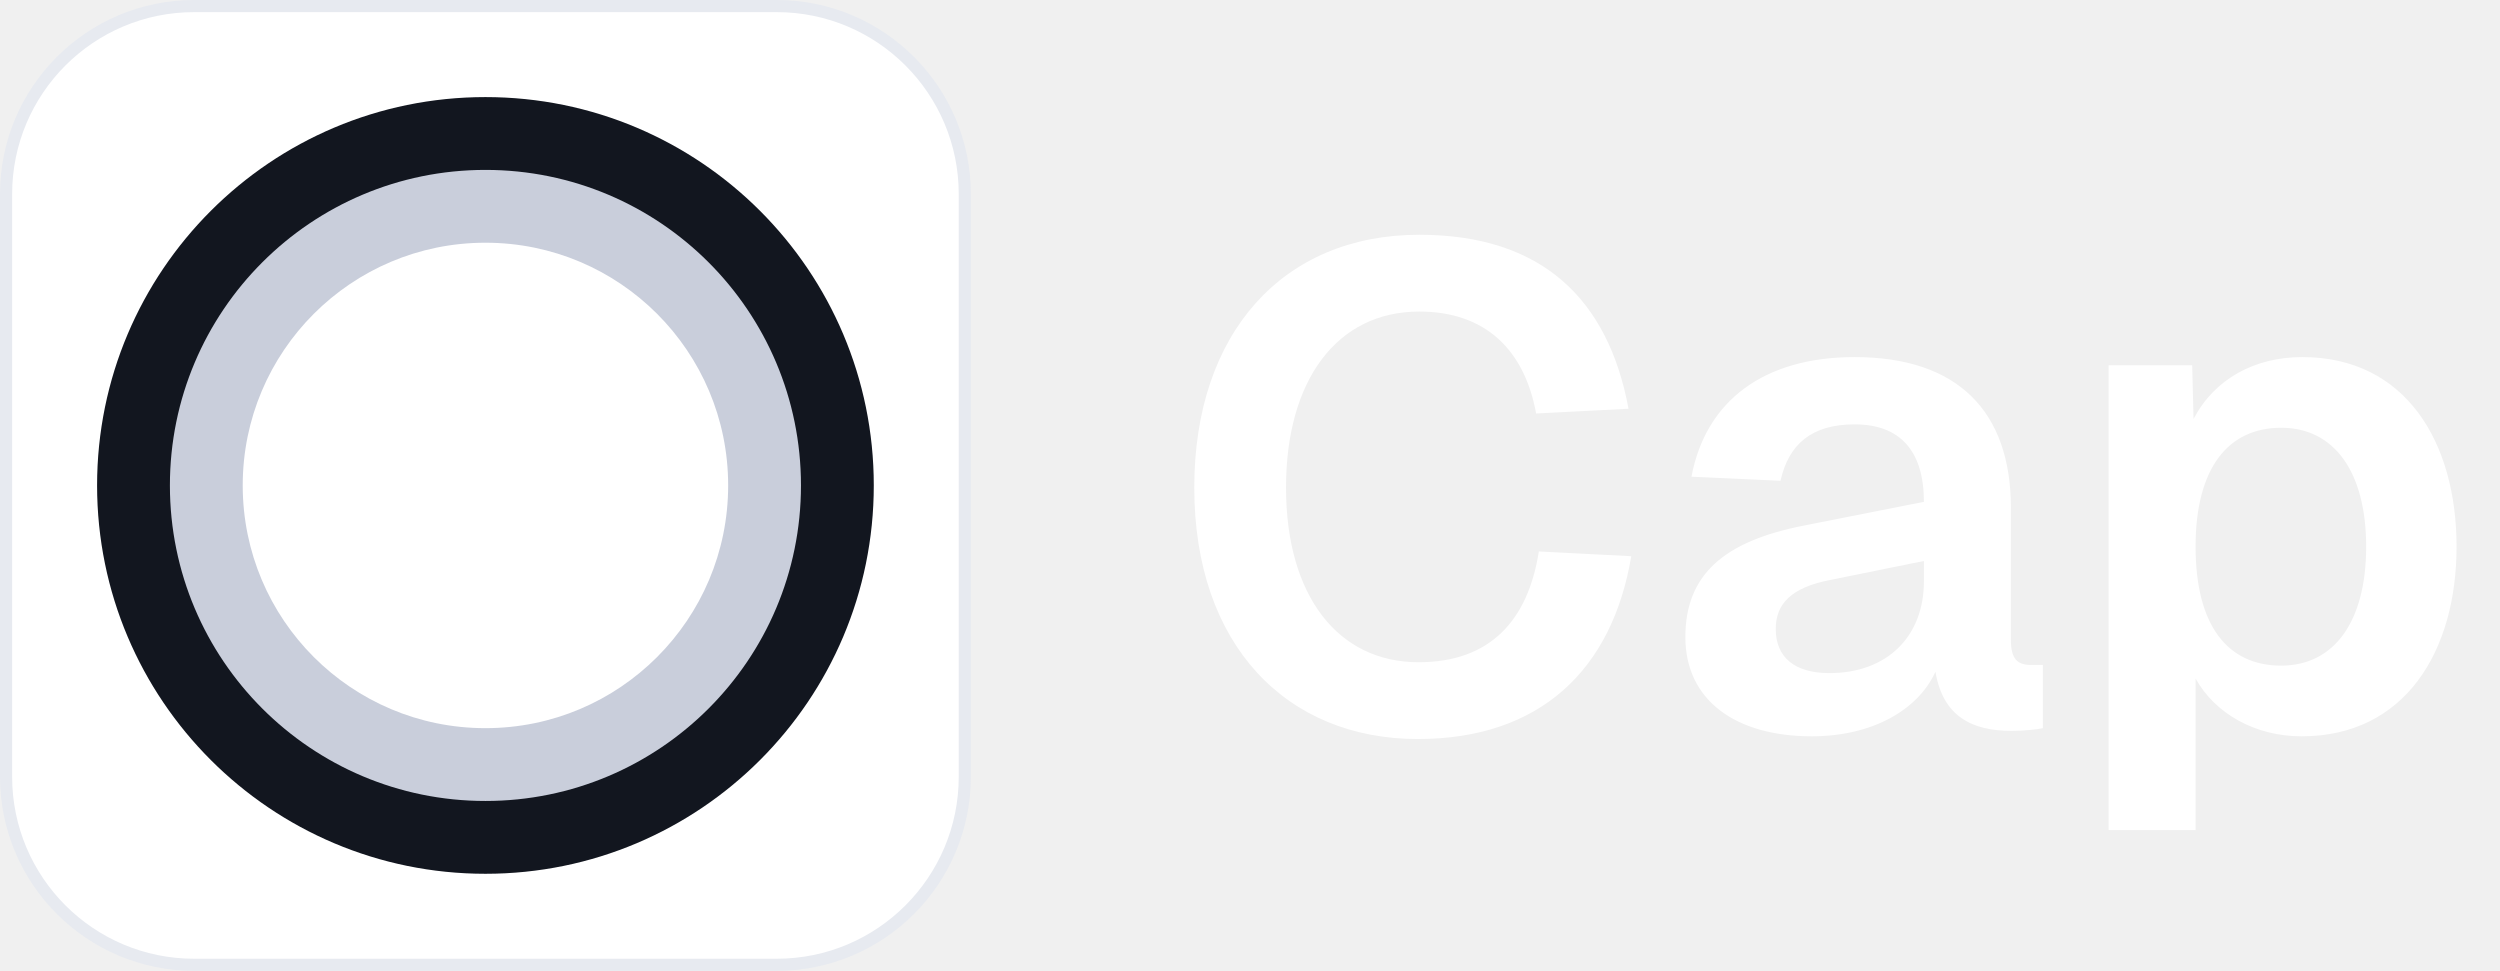
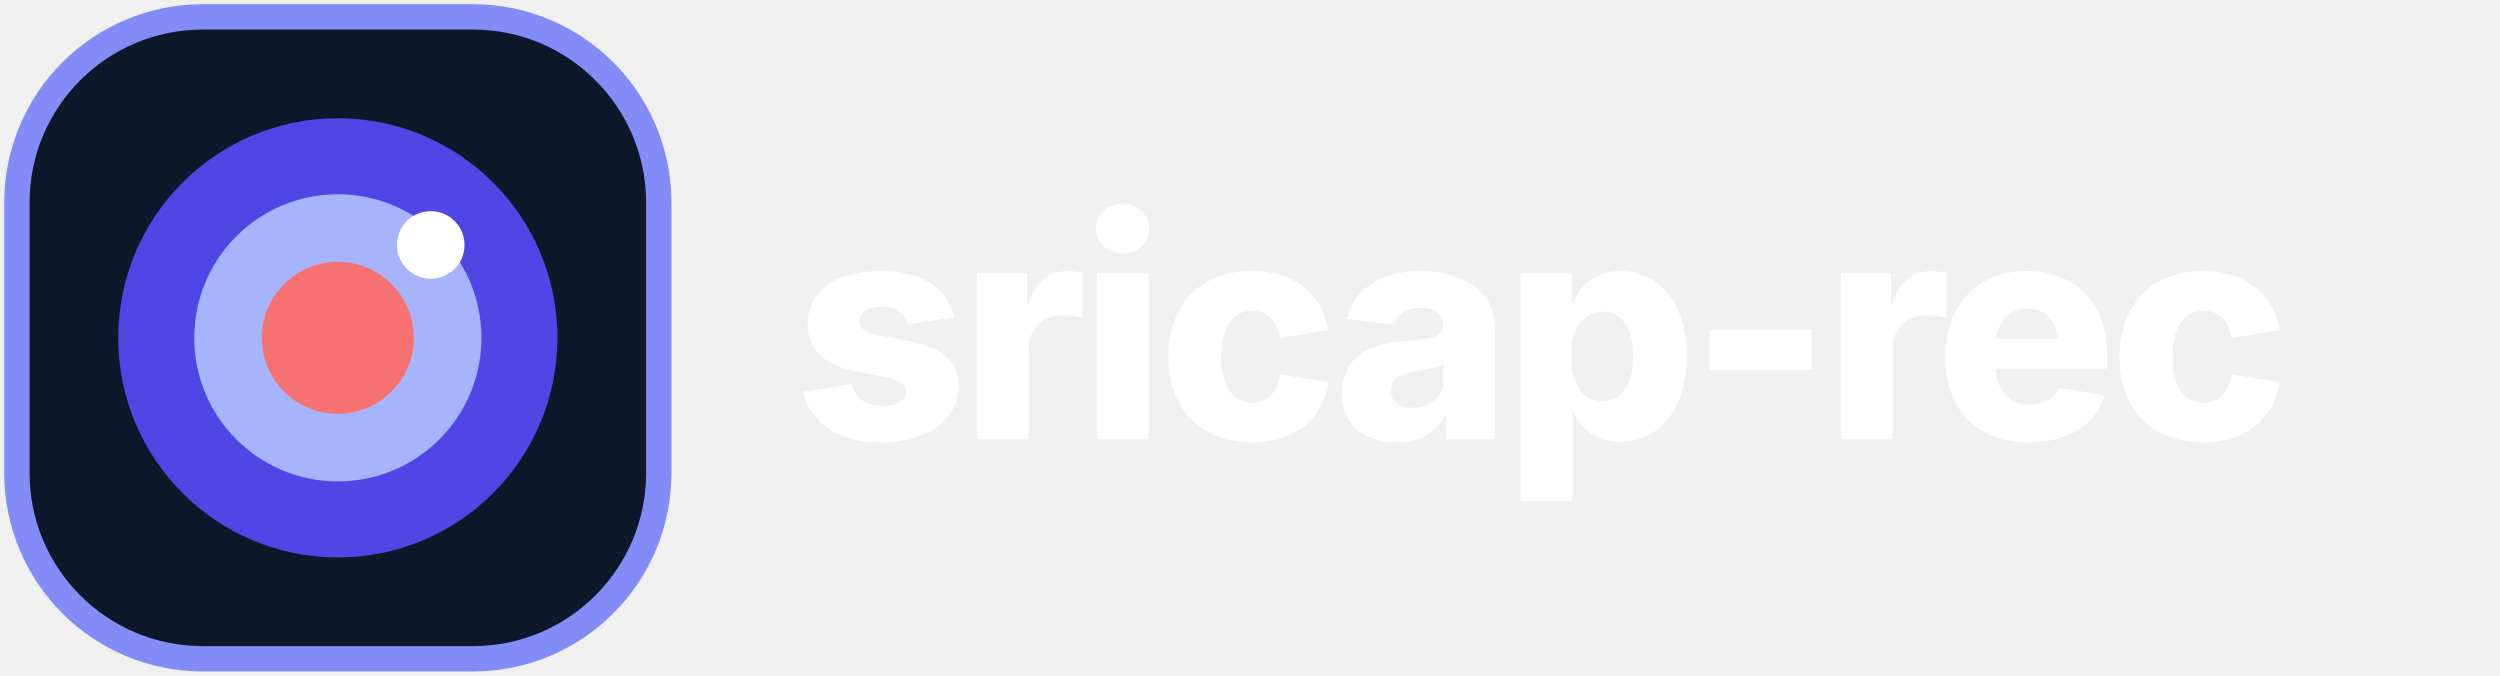
- <svg xmlns="http://www.w3.org/2000/svg" width="103" height="40" viewBox="0 0 103 40" fill="none">
-   <path d="M32 0.25H8C3.72 0.25 0.25 3.72 0.25 8V32C0.25 36.28 3.72 39.75 8 39.75H32C36.28 39.75 39.75 36.28 39.75 32V8C39.75 3.72 36.28 0.25 32 0.25Z" fill="white" />
-   <path d="M32 0.25H8C3.72 0.25 0.25 3.72 0.25 8V32C0.25 36.28 3.72 39.75 8 39.75H32C36.28 39.75 39.75 36.28 39.75 32V8C39.75 3.72 36.28 0.25 32 0.25Z" stroke="#E7EAF0" stroke-width="0.5" />
-   <path d="M20 36C28.837 36 36 28.837 36 20C36 11.164 28.837 4 20 4C11.164 4 4 11.164 4 20C4 28.837 11.164 36 20 36Z" fill="#12161F" />
-   <path d="M20 33C27.18 33 33 27.18 33 20C33 12.82 27.18 7 20 7C12.82 7 7 12.82 7 20C7 27.18 12.82 33 20 33Z" fill="#C9CEDB" />
-   <path d="M20 30C25.523 30 30 25.523 30 20C30 14.477 25.523 10 20 10C14.477 10 10 14.477 10 20C10 25.523 14.477 30 20 30Z" fill="white" />
-   <path d="M58.416 30.448C53.012 30.448 49.204 26.584 49.204 20.088C49.204 13.704 52.872 9.672 58.472 9.672C63.54 9.672 66.256 12.332 67.096 16.84L63.288 17.036C62.812 14.432 61.216 12.836 58.472 12.836C55.084 12.836 52.984 15.664 52.984 20.088C52.984 24.568 55.14 27.284 58.444 27.284C61.384 27.284 62.952 25.576 63.4 22.72L67.208 22.916C66.424 27.592 63.456 30.448 58.416 30.448ZM74.645 30.336C71.509 30.336 69.437 28.852 69.437 26.248C69.437 23.672 71.033 22.3 74.309 21.656L79.265 20.676C79.265 18.576 78.285 17.484 76.409 17.484C74.645 17.484 73.693 18.296 73.357 19.808L69.689 19.64C70.277 16.504 72.685 14.712 76.409 14.712C80.665 14.712 82.849 16.952 82.849 20.928V26.36C82.849 27.172 83.129 27.396 83.689 27.396H84.165V30C83.941 30.056 83.353 30.112 82.877 30.112C81.253 30.112 80.049 29.524 79.741 27.676C79.013 29.272 77.109 30.336 74.645 30.336ZM75.373 27.732C77.753 27.732 79.265 26.22 79.265 23.952V23.112L75.401 23.896C73.805 24.204 73.161 24.876 73.161 25.912C73.161 27.088 73.945 27.732 75.373 27.732ZM86.874 34.2V15.048H90.318L90.374 17.26C91.242 15.608 92.894 14.712 94.854 14.712C99.11 14.712 101.21 18.212 101.21 22.524C101.21 26.836 99.082 30.336 94.826 30.336C92.922 30.336 91.27 29.412 90.458 27.956V34.2H86.874ZM93.986 27.424C96.17 27.424 97.486 25.604 97.486 22.524C97.486 19.444 96.17 17.624 93.986 17.624C91.802 17.624 90.458 19.276 90.458 22.524C90.458 25.772 91.774 27.424 93.986 27.424Z" fill="white" />
+ <svg xmlns="http://www.w3.org/2000/svg" width="148" height="40" viewBox="0 0 148 40" fill="none">
+   <rect x="1" y="1" width="38" height="38" rx="11" fill="#0F172A" />
+   <rect x="1" y="1" width="38" height="38" rx="11" stroke="#818CF8" stroke-width="1.5" />
+   <circle cx="20" cy="20" r="13" fill="#4F46E5" />
+   <circle cx="20" cy="20" r="8.5" fill="#A5B4FC" />
+   <circle cx="20" cy="20" r="4.5" fill="#F87171" />
+   <circle cx="25.5" cy="14.5" r="2" fill="#FFFFFF" />
+   <text x="47" y="26" fill="#FFFFFF" font-family="-apple-system, BlinkMacSystemFont, Inter, sans-serif" font-size="18" font-weight="800" letter-spacing="-0.5">sricap-rec</text>
</svg>
